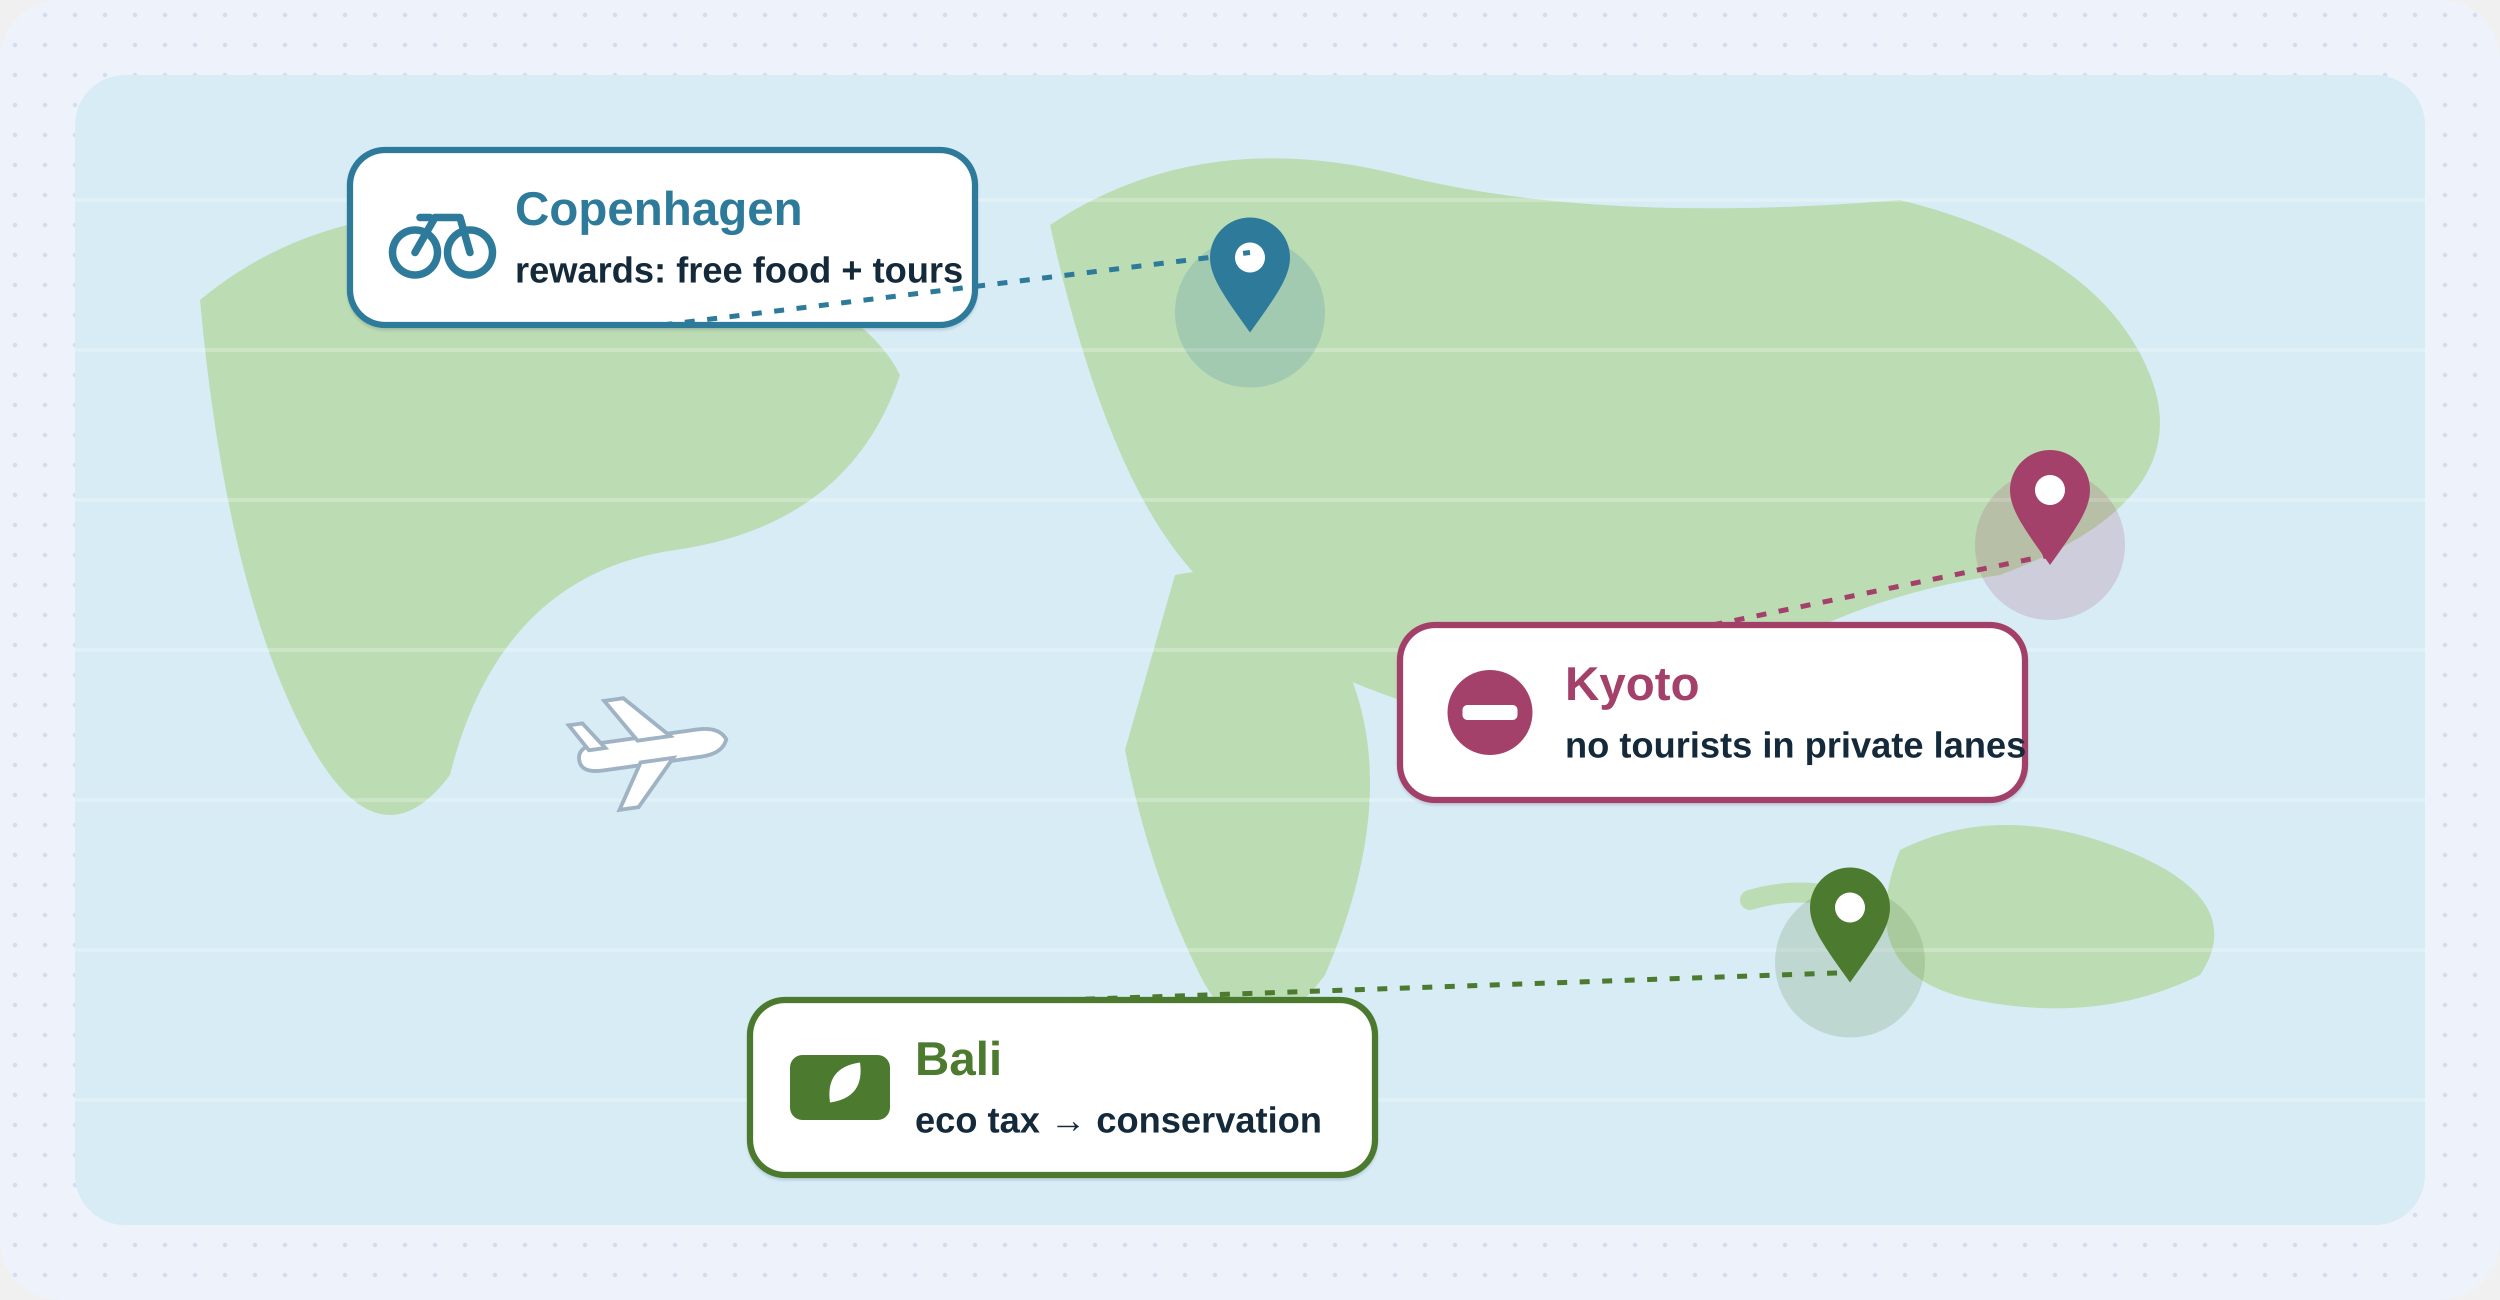
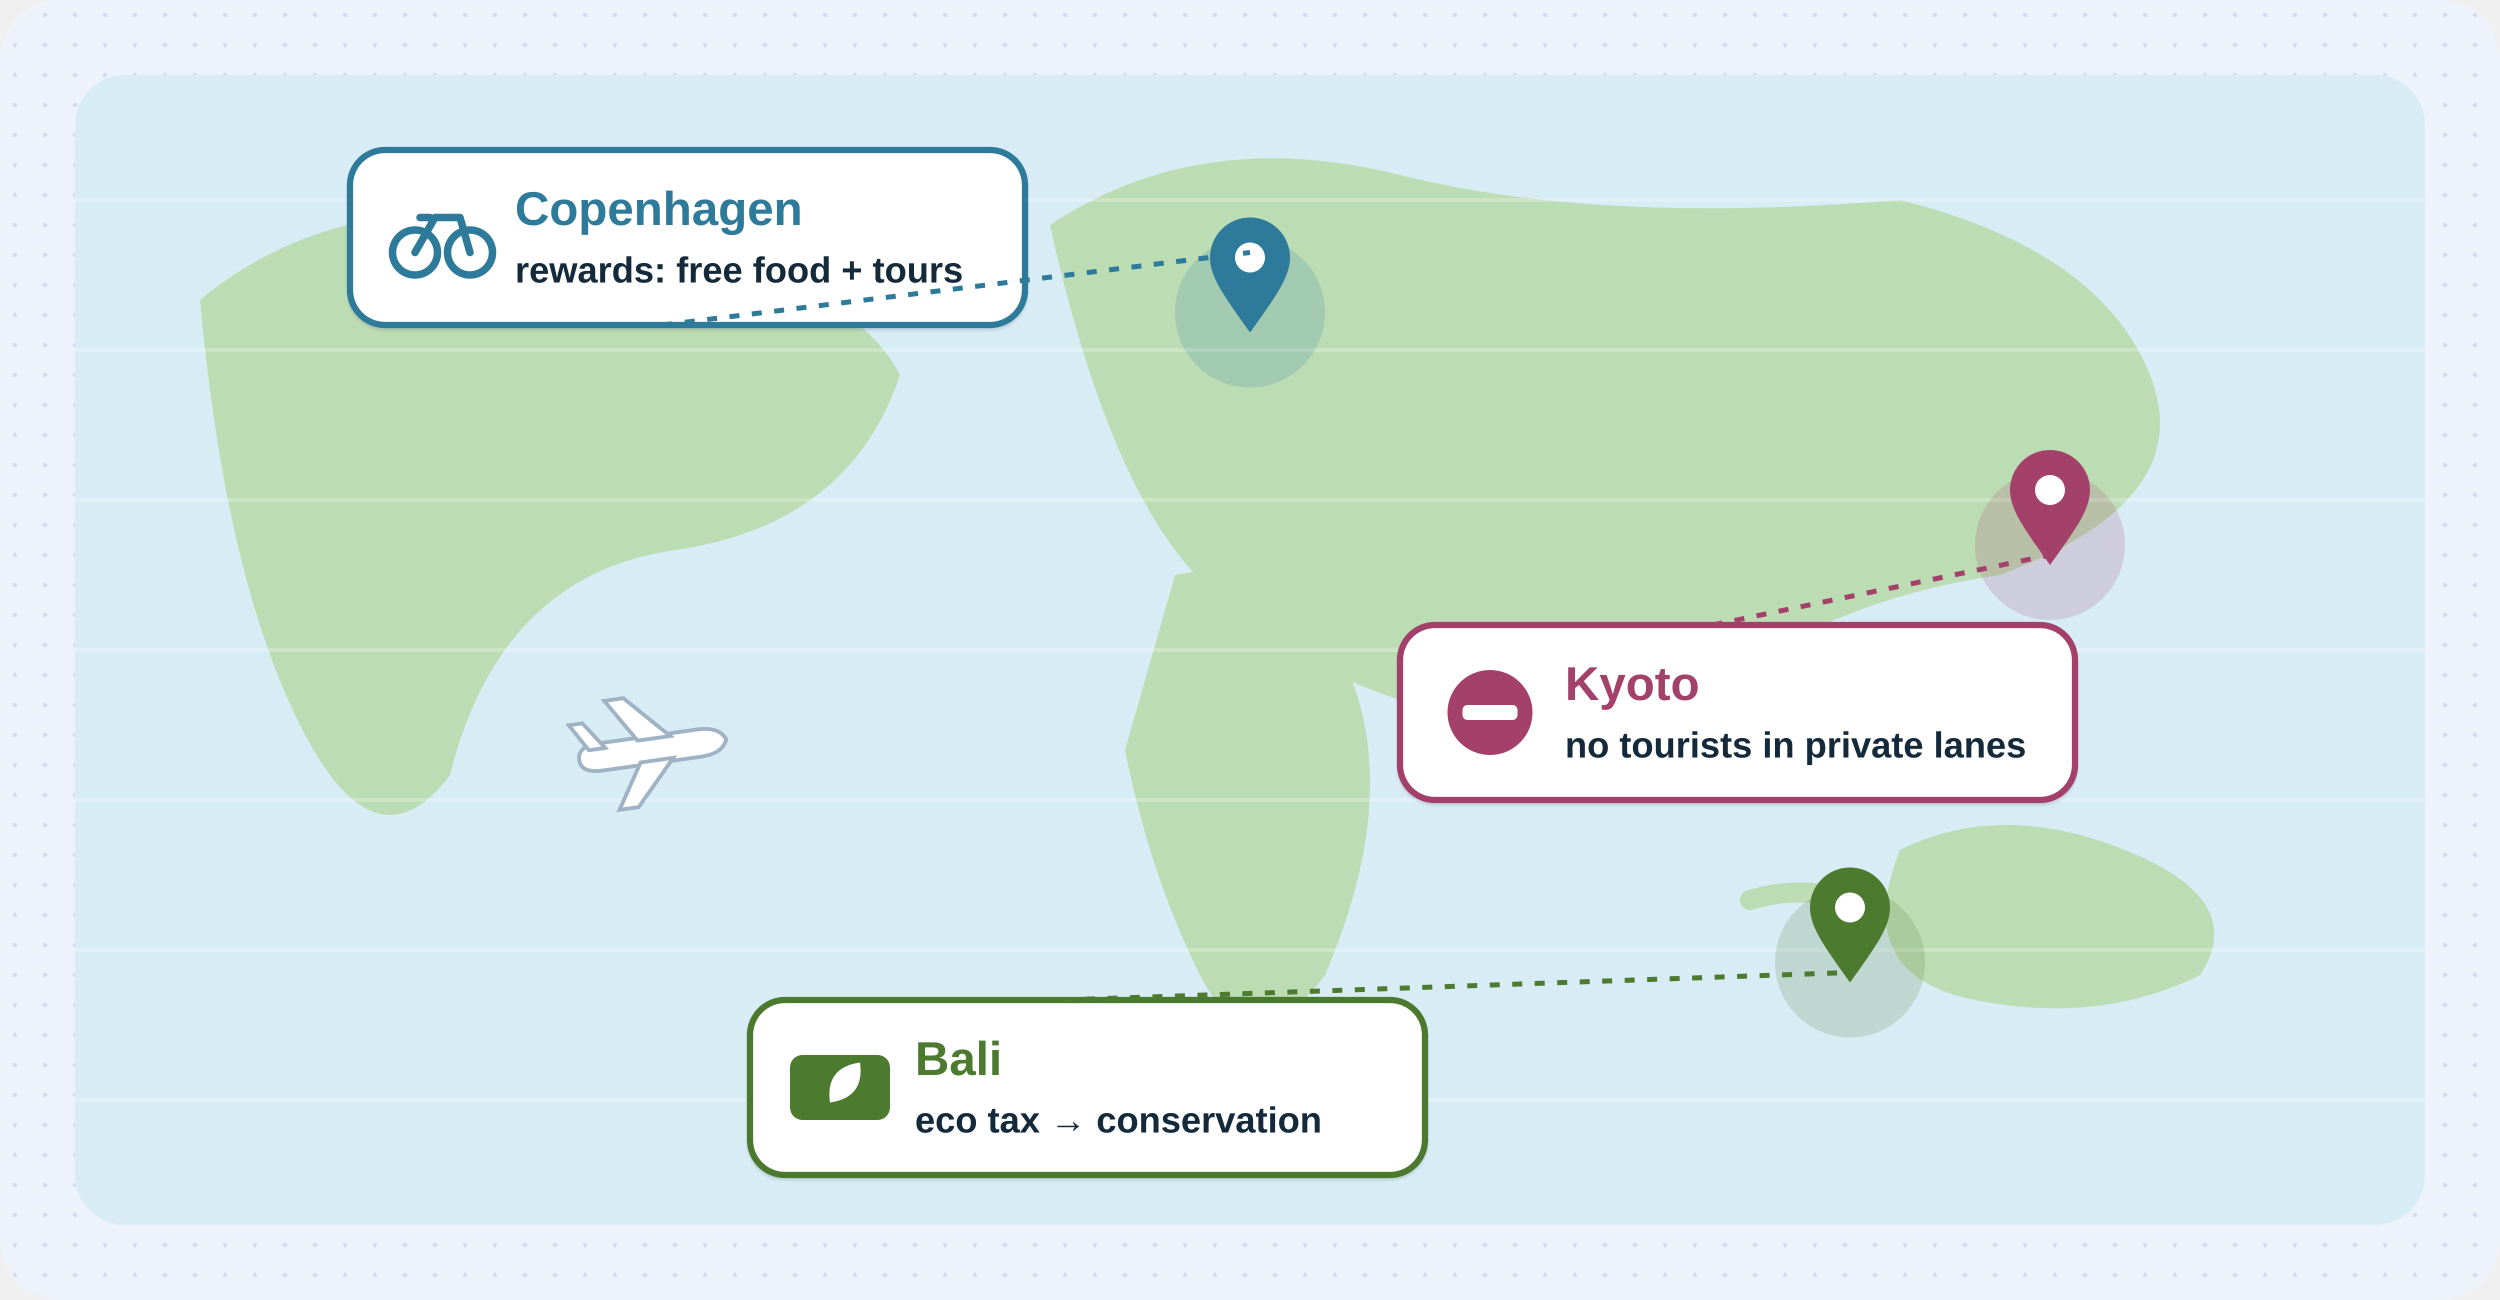
<svg xmlns="http://www.w3.org/2000/svg" viewBox="0 0 1000 520" fill="none" role="img" aria-label="A world map with three pins. Copenhagen: a bicycle and a free meal tray, rewards for eco-friendly tourists. Kyoto: a narrow lane with a no-entry sign, tourists banned from private roads in Gion. Bali: a ticket with a leaf, a tourist tax for conservation.">
  <style>
.w4d1ot-fl{animation:w4d1ot-fl 6s ease-in-out infinite}.w4d1ot-f2{animation-delay:-2s}.w4d1ot-f3{animation-delay:-4s}
.w4d1ot-tw{animation:w4d1ot-tw 3s ease-in-out infinite;transform-box:fill-box;transform-origin:center}.w4d1ot-t2{animation-delay:-1s}.w4d1ot-t3{animation-delay:-2s}
.w4d1ot-pu{animation:w4d1ot-pu 2.6s ease-in-out infinite;transform-box:fill-box;transform-origin:center}
.w4d1ot-dr{stroke-dasharray:7 7;animation:w4d1ot-dr 1.8s linear infinite}
.w4d1ot-sw{animation:w4d1ot-sw 4s ease-in-out infinite;transform-box:fill-box;transform-origin:50% 100%}
.w4d1ot-bl{animation:w4d1ot-bl 4.8s infinite;transform-box:fill-box;transform-origin:center}.w4d1ot-b2{animation-delay:-1.7s}.w4d1ot-b3{animation-delay:-3.1s}
.w4d1ot-wv{animation:w4d1ot-wv 2.4s ease-in-out infinite}.w4d1ot-w2{animation-delay:-.8s}.w4d1ot-w3{animation-delay:-1.6s}
.w4d1ot-sl{animation:w4d1ot-sl 9s ease-in-out infinite}
.w4d1ot-sp{animation:w4d1ot-sp 14s linear infinite;transform-box:fill-box;transform-origin:center}
@keyframes w4d1ot-fl{50%{transform:translateY(-5px)}}
@keyframes w4d1ot-tw{0%,100%{opacity:.35;transform:scale(.65)}50%{opacity:1;transform:scale(1)}}
@keyframes w4d1ot-pu{0%,100%{transform:scale(1)}50%{transform:scale(1.08)}}
@keyframes w4d1ot-dr{to{stroke-dashoffset:-28}}
@keyframes w4d1ot-sw{0%,100%{transform:rotate(-3deg)}50%{transform:rotate(3deg)}}
@keyframes w4d1ot-bl{0%,92%,100%{transform:scaleY(1)}96%{transform:scaleY(.1)}}
@keyframes w4d1ot-wv{0%,100%{opacity:.3}50%{opacity:1}}
@keyframes w4d1ot-sl{50%{transform:translateX(14px)}}
@keyframes w4d1ot-sp{to{transform:rotate(360deg)}}

@media (prefers-reduced-motion: reduce) { * { animation: none !important; } }
</style>
  <defs>
    <linearGradient id="w4d1ot-bg" x1="0" y1="0" x2="1" y2="1">
      <stop offset="0" stop-color="#edf2fb" />
      <stop offset="1" stop-color="#d7e2f6" />
    </linearGradient>
    <radialGradient id="w4d1ot-glow" cx=".5" cy=".42" r=".55">
      <stop offset="0" stop-color="#fff" stop-opacity=".8" />
      <stop offset="1" stop-color="#fff" stop-opacity="0" />
    </radialGradient>
    <pattern id="w4d1ot-dots" width="12" height="12" patternUnits="userSpaceOnUse">
      <circle cx="6" cy="6" r=".9" fill="#3a58a0" fill-opacity=".14" />
    </pattern>
    <filter id="w4d1ot-sh" x="-25%" y="-25%" width="150%" height="170%">
      <feDropShadow dx="0" dy="3" stdDeviation="3" flood-color="#14293a" flood-opacity=".16" />
      <feDropShadow dx="0" dy="1" stdDeviation=".6" flood-color="#14293a" flood-opacity=".12" />
    </filter>
    <filter id="w4d1ot-blur" x="-20%" y="-60%" width="140%" height="220%">
      <feGaussianBlur stdDeviation="4" />
    </filter>
    <linearGradient id="w4d1ot-pap" x1="0" y1="0" x2="0" y2="1">
      <stop offset="0" stop-color="#fffdf8" />
      <stop offset="1" stop-color="#f3ead8" />
    </linearGradient>
    <linearGradient id="w4d1ot-leaf" x1="0" y1="0" x2="0" y2="1">
      <stop offset="0" stop-color="#6fbf6b" />
      <stop offset="1" stop-color="#2f7d4f" />
    </linearGradient>
    <linearGradient id="w4d1ot-leaf2" x1="0" y1="0" x2="0" y2="1">
      <stop offset="0" stop-color="#9ad37a" />
      <stop offset="1" stop-color="#4c9a3e" />
    </linearGradient>
    <linearGradient id="w4d1ot-sea" x1="0" y1="0" x2="0" y2="1">
      <stop offset="0" stop-color="#5fd0d0" />
      <stop offset="1" stop-color="#1d7fa5" />
    </linearGradient>
    <linearGradient id="w4d1ot-sky" x1="0" y1="0" x2="0" y2="1">
      <stop offset="0" stop-color="#bfe6f5" />
      <stop offset="1" stop-color="#fdf1d6" />
    </linearGradient>
    <linearGradient id="w4d1ot-wood" x1="0" y1="0" x2="0" y2="1">
      <stop offset="0" stop-color="#c99a62" />
      <stop offset="1" stop-color="#8a5f34" />
    </linearGradient>
    <linearGradient id="w4d1ot-tone" x1="0" y1="0" x2="1" y2="1">
      <stop offset="0" stop-color="#3a58a0" />
      <stop offset="1" stop-color="#1f3363" />
    </linearGradient>
    <radialGradient id="w4d1ot-sun" cx=".5" cy=".5" r=".5">
      <stop offset="0" stop-color="#ffe9a8" />
      <stop offset=".6" stop-color="#e3a843" />
      <stop offset="1" stop-color="#e3a843" stop-opacity="0" />
    </radialGradient>
  </defs>
  <rect width="1000" height="520" rx="24" fill="#edf2fb" />
  <rect width="1000" height="520" rx="24" fill="url(#w4d1ot-dots)" />
  <rect x="30" y="30" width="940" height="460" rx="20" fill="#d7ecf5" />
  <path d="M80 120q60-50 160-30t120 60q-20 60-90 70t-90 90q-30 40-60-20t-40-170z" fill="#bcdcb4" />
  <path d="M420 90q60-40 140-20t200 10q80 20 100 70t-60 80q-70 10-120 50t-120 0q-60-20-90-60t-50-130z" fill="#bcdcb4" />
  <path d="M470 230q50-10 70 40t-10 120q-30 40-50 0t-30-90z" fill="#bcdcb4" />
  <path d="M760 340q40-20 90 0t30 50q-40 20-90 10t-30-60z" fill="#bcdcb4" />
  <path d="M700 360q20-6 40 0" stroke="#bcdcb4" stroke-width="8" stroke-linecap="round" />
  <g opacity=".25">
    <path d="M30 80h940" stroke="#fff" stroke-width="1.5" />
    <path d="M30 140h940" stroke="#fff" stroke-width="1.5" />
    <path d="M30 200h940" stroke="#fff" stroke-width="1.5" />
    <path d="M30 260h940" stroke="#fff" stroke-width="1.5" />
    <path d="M30 320h940" stroke="#fff" stroke-width="1.5" />
    <path d="M30 380h940" stroke="#fff" stroke-width="1.5" />
    <path d="M30 440h940" stroke="#fff" stroke-width="1.5" />
  </g>
  <circle class="w4d1ot-pu" cx="500" cy="125" r="30" fill="#2d7a9a" opacity=".18" />
  <g transform="translate(500 133) scale(1.0)" class="w4d1ot-fl">
    <path d="M0 0c-10-14-16-22-16-30a16 16 0 0 1 32 0c0 8-6 16-16 30z" fill="#2d7a9a" />
    <circle cx="0" cy="-30" r="6" fill="#fff" />
  </g>
  <g filter="url(#w4d1ot-sh)">
-     <rect x="140" y="60" width="250" height="70" rx="14" fill="#fff" stroke="#2d7a9a" stroke-width="2.5" />
+     <rect x="140" y="60" width="270" height="70" rx="14" fill="#fff" stroke="#2d7a9a" stroke-width="2.5" />
  </g>
  <circle cx="166" cy="101" r="9" stroke="#2d7a9a" stroke-width="3" />
  <circle cx="188" cy="101" r="9" stroke="#2d7a9a" stroke-width="3" />
  <path d="M166 101l8-14h10l4 14M172 87h-4" stroke="#2d7a9a" stroke-width="3" stroke-linecap="round" stroke-linejoin="round" />
  <text x="206" y="90" font-family="Manrope, Arial, sans-serif" font-size="19" font-weight="800" fill="#2d7a9a" text-anchor="start">Copenhagen</text>
  <text x="206" y="113" font-family="Manrope, Arial, sans-serif" font-size="14.5" font-weight="700" fill="#14293a" text-anchor="start">rewards: free food + tours</text>
  <path d="M265 130L500 101" stroke="#2d7a9a" stroke-width="2" stroke-dasharray="4 5" />
  <circle class="w4d1ot-pu" cx="820" cy="218" r="30" fill="#a3416a" opacity=".18" />
  <g transform="translate(820 226) scale(1.0)" class="w4d1ot-fl">
    <path d="M0 0c-10-14-16-22-16-30a16 16 0 0 1 32 0c0 8-6 16-16 30z" fill="#a3416a" />
    <circle cx="0" cy="-30" r="6" fill="#fff" />
  </g>
  <g filter="url(#w4d1ot-sh)">
-     <rect x="560" y="250" width="250" height="70" rx="14" fill="#fff" stroke="#a3416a" stroke-width="2.5" />
+     <rect x="560" y="250" width="270" height="70" rx="14" fill="#fff" stroke="#a3416a" stroke-width="2.5" />
  </g>
  <circle cx="596" cy="285" r="17" fill="#a3416a" />
  <rect x="585" y="282" width="22" height="6" rx="2" fill="#fff" />
  <text x="626" y="280" font-family="Manrope, Arial, sans-serif" font-size="19" font-weight="800" fill="#a3416a" text-anchor="start">Kyoto</text>
  <text x="626" y="303" font-family="Manrope, Arial, sans-serif" font-size="14.5" font-weight="700" fill="#14293a" text-anchor="start">no tourists in private lanes</text>
  <path d="M685 250L820 222" stroke="#a3416a" stroke-width="2" stroke-dasharray="4 5" />
  <circle class="w4d1ot-pu" cx="740" cy="385" r="30" fill="#4c7a2e" opacity=".18" />
  <g transform="translate(740 393) scale(1.0)" class="w4d1ot-fl">
    <path d="M0 0c-10-14-16-22-16-30a16 16 0 0 1 32 0c0 8-6 16-16 30z" fill="#4c7a2e" />
    <circle cx="0" cy="-30" r="6" fill="#fff" />
  </g>
  <g filter="url(#w4d1ot-sh)">
-     <rect x="300" y="400" width="250" height="70" rx="14" fill="#fff" stroke="#4c7a2e" stroke-width="2.5" />
+     <rect x="300" y="400" width="270" height="70" rx="14" fill="#fff" stroke="#4c7a2e" stroke-width="2.5" />
  </g>
  <rect x="316" y="422" width="40" height="26" rx="5" fill="#4c7a2e" />
  <path d="M332 441q-2-14 12-16q2 14-12 16z" fill="#fff" />
  <text x="366" y="430" font-family="Manrope, Arial, sans-serif" font-size="19" font-weight="800" fill="#4c7a2e" text-anchor="start">Bali</text>
  <text x="366" y="453" font-family="Manrope, Arial, sans-serif" font-size="14.5" font-weight="700" fill="#14293a" text-anchor="start">eco tax → conservation</text>
  <path d="M425 400L740 389" stroke="#4c7a2e" stroke-width="2" stroke-dasharray="4 5" />
  <g transform="translate(260 300) rotate(-8) scale(1.1)" class="w4d1ot-sl">
    <path d="M-26 0q0-5 8-5h36q8 0 10 5-2 5-10 5h-36q-8 0-8-5z" fill="#fff" stroke="#9fb3c4" stroke-width="1.4" />
    <path d="M-4 -4l-10-16h7l15 16zM-4 4l-10 16h7l15-16zM-22 -3l-6-10h5l7 10z" fill="#fff" stroke="#9fb3c4" stroke-width="1.4" />
  </g>
</svg>
